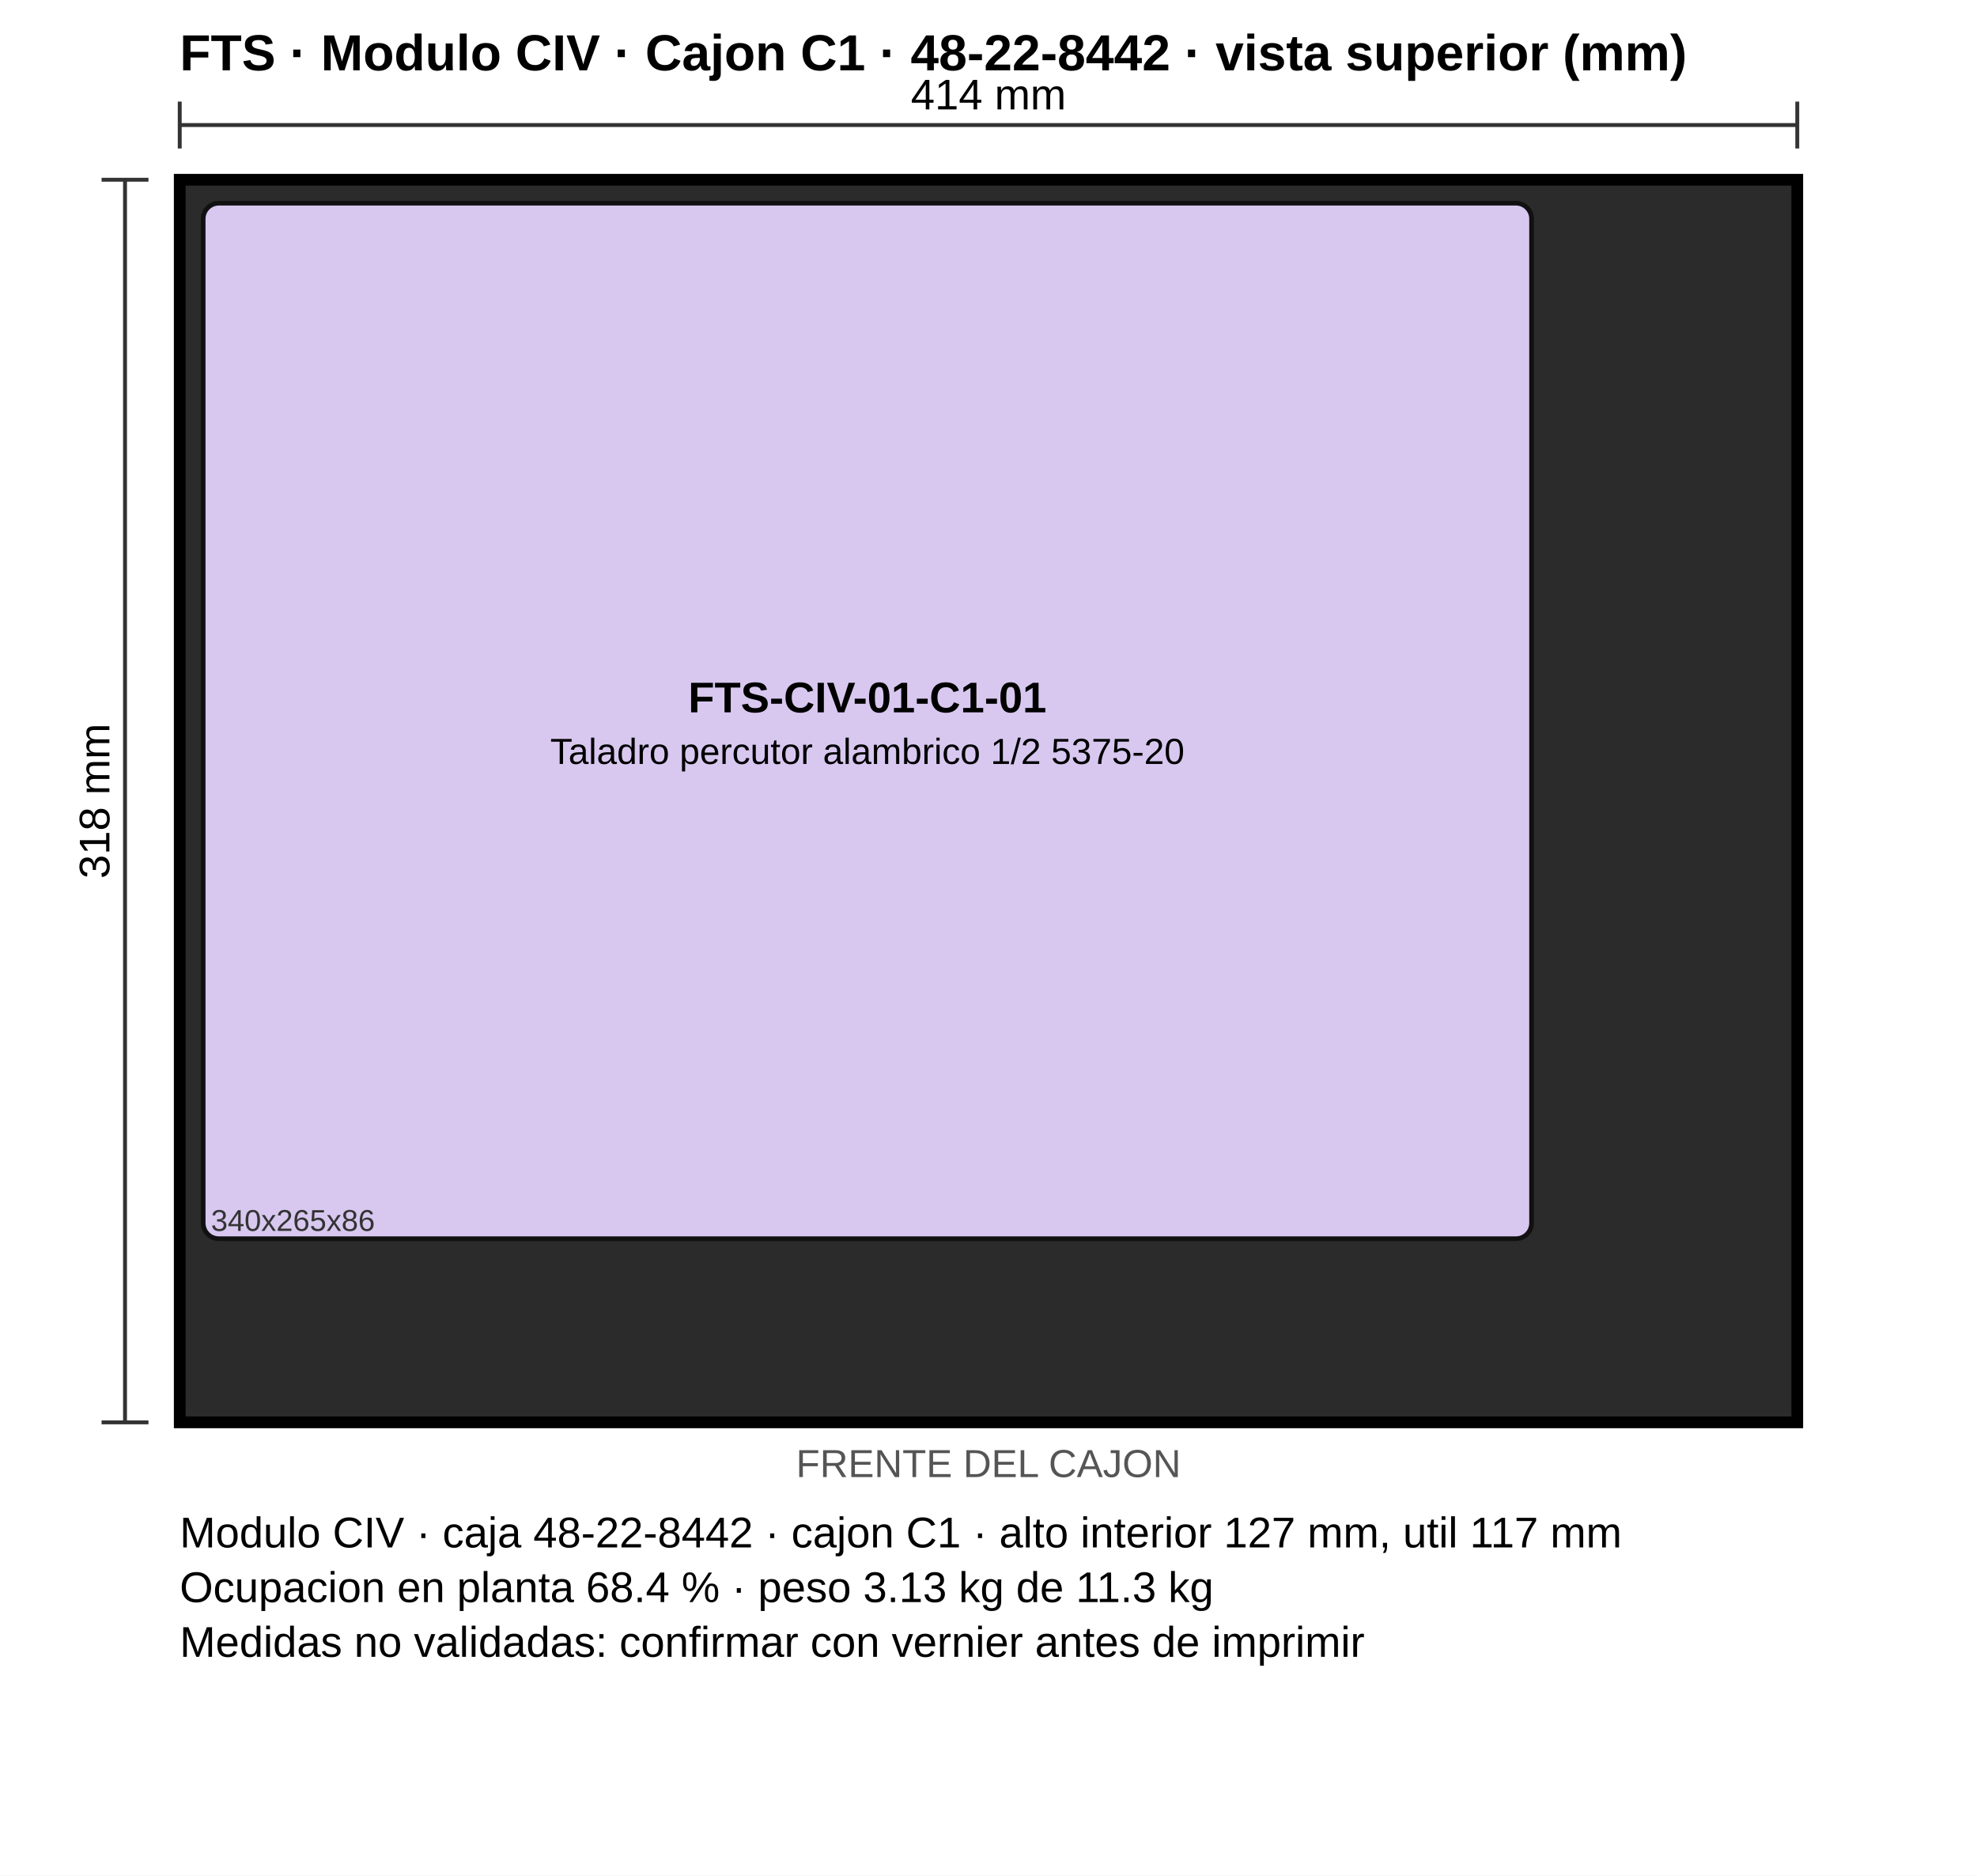
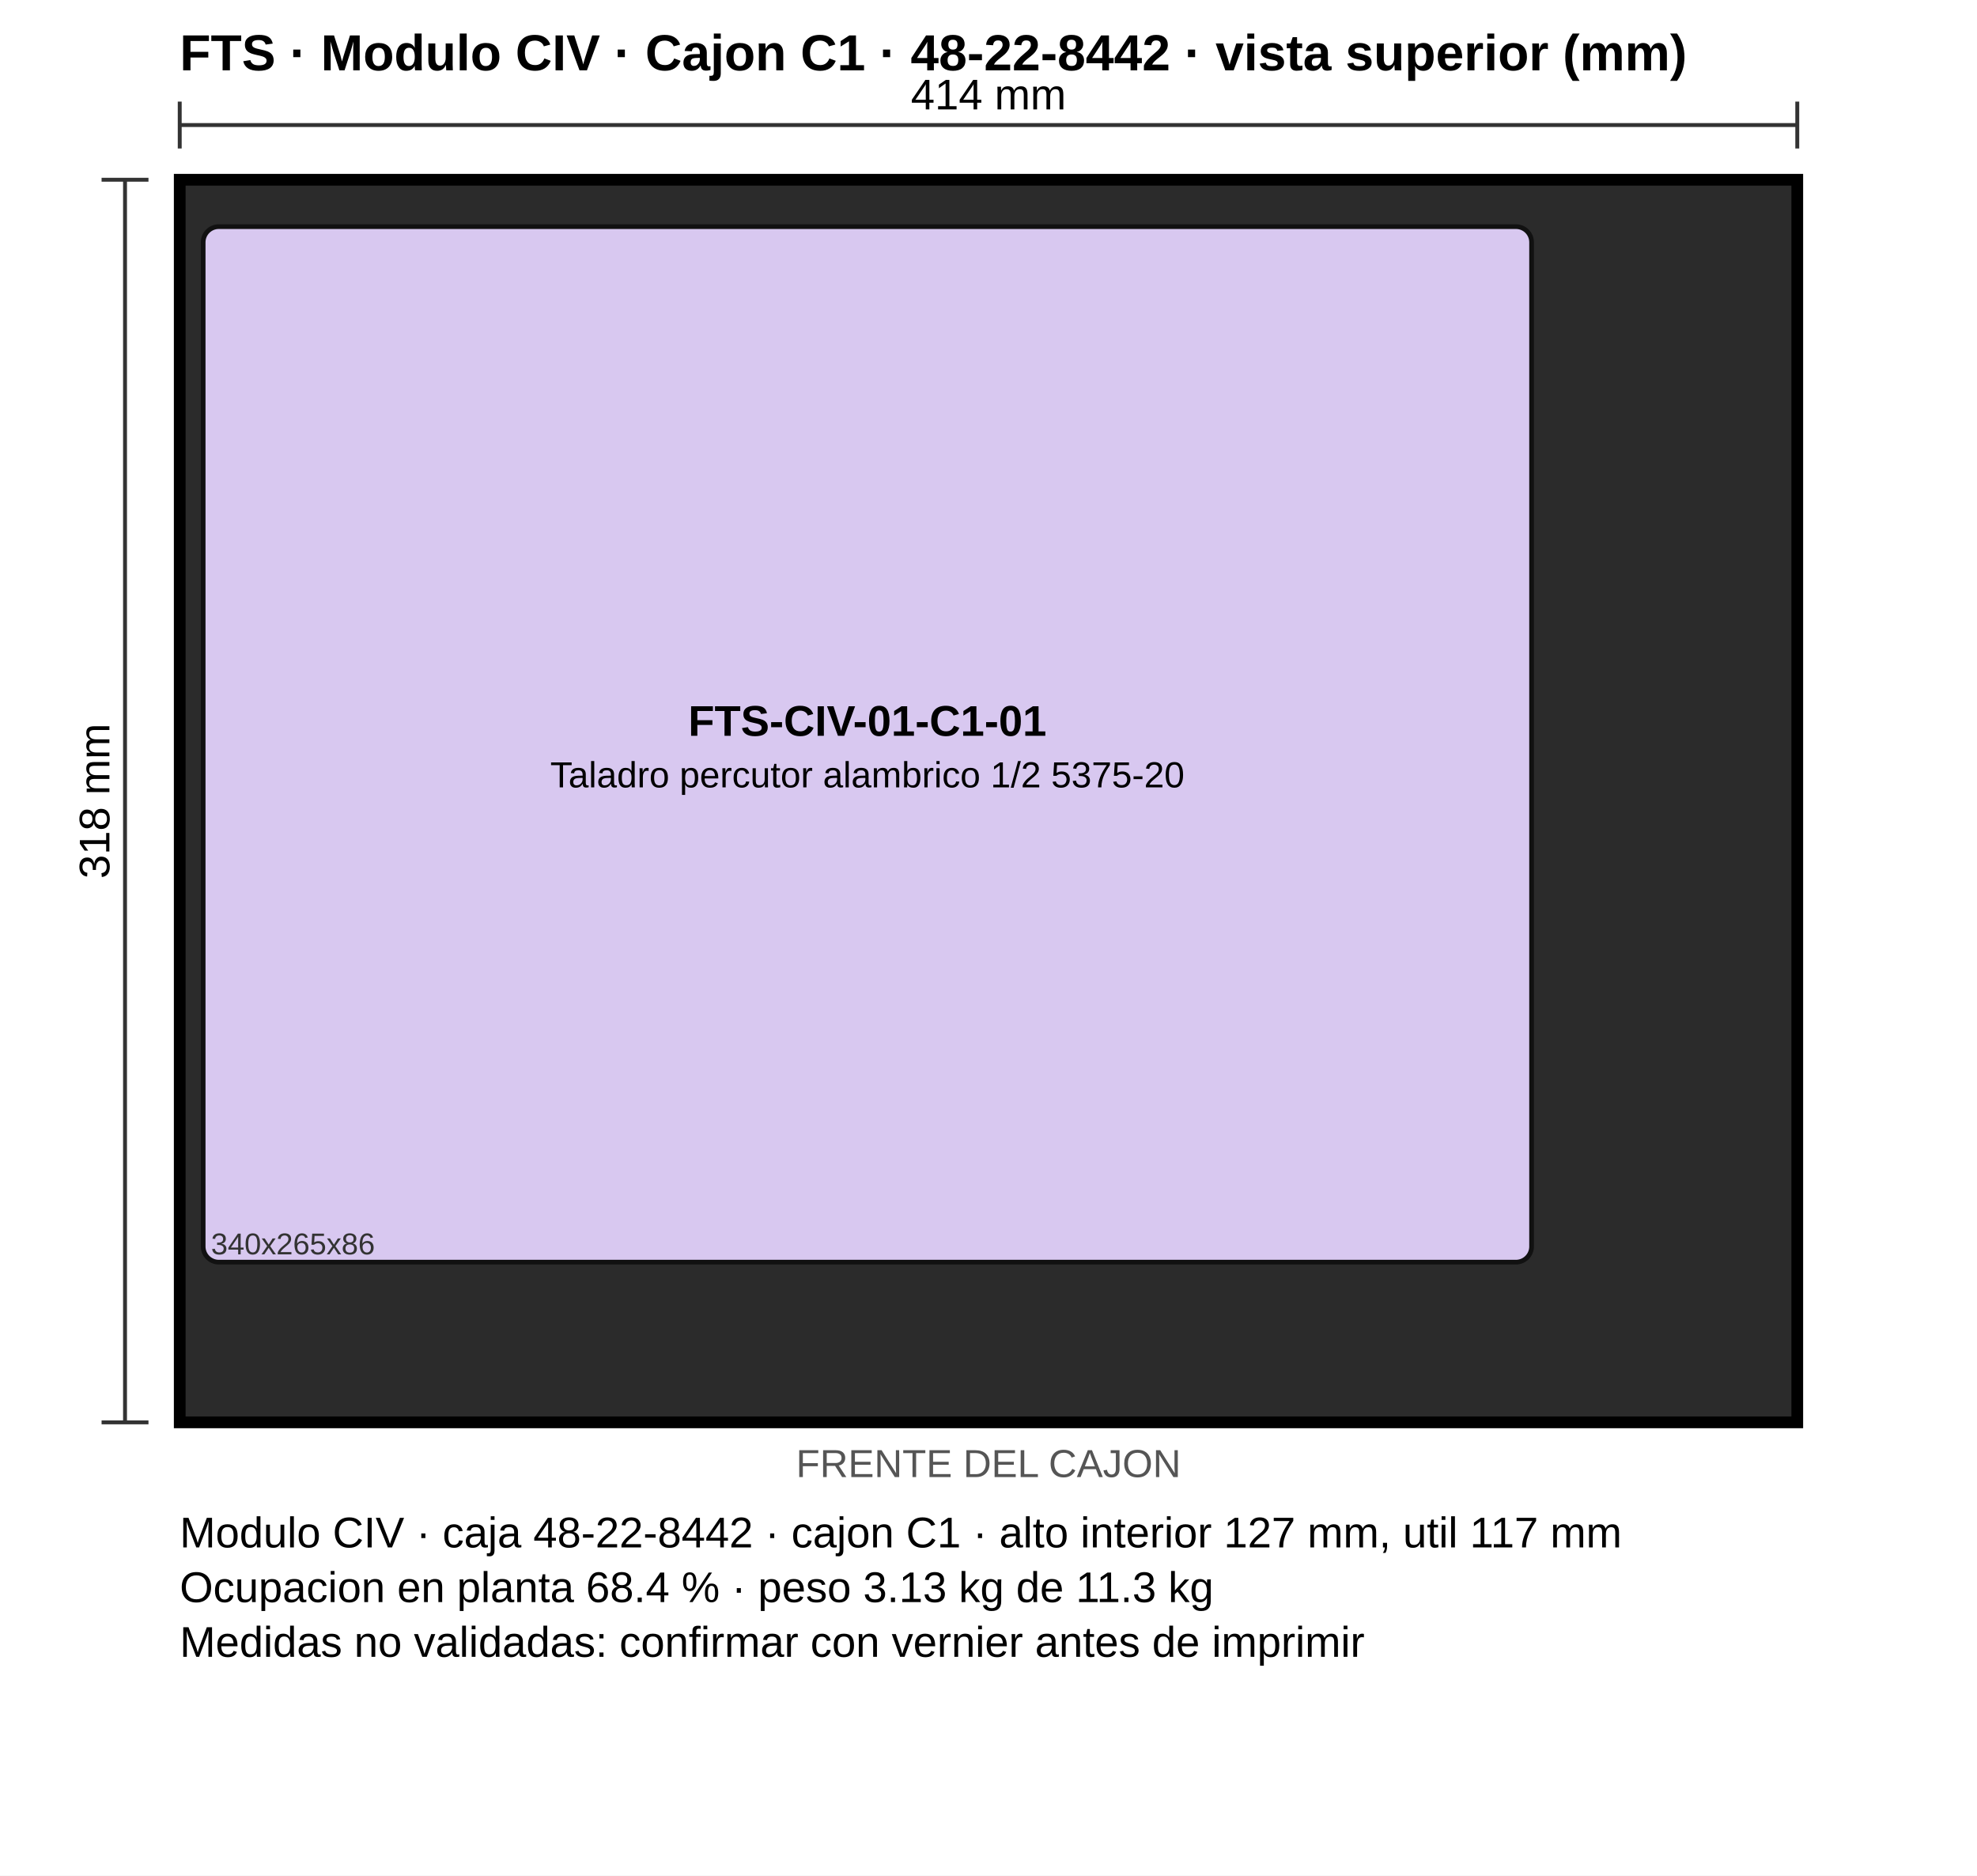
<svg xmlns="http://www.w3.org/2000/svg" viewBox="0 0 506 480" width="810" font-family="Arial, sans-serif">
  <rect x="0" y="0" width="506" height="480" fill="#ffffff" />
  <text x="46" y="18" font-size="13" font-weight="bold">FTS · Modulo CIV · Cajon C1 · 48-22-8442 · vista superior (mm)</text>
  <rect x="46" y="46" width="414" height="318" fill="#2b2b2b" stroke="#000" stroke-width="3" />
  <line x1="46" y1="32" x2="460" y2="32" stroke="#333" stroke-width="1" />
  <line x1="46" y1="26" x2="46" y2="38" stroke="#333" />
  <line x1="460" y1="26" x2="460" y2="38" stroke="#333" />
  <text x="253.0" y="28" font-size="11" text-anchor="middle">414 mm</text>
  <line x1="32" y1="46" x2="32" y2="364" stroke="#333" />
  <line x1="26" y1="46" x2="38" y2="46" stroke="#333" />
  <line x1="26" y1="364" x2="38" y2="364" stroke="#333" />
  <text x="28" y="205.0" font-size="11" text-anchor="middle" transform="rotate(-90 28 205.0)">318 mm</text>
  <text x="253.0" y="378" font-size="10" text-anchor="middle" fill="#555">FRENTE DEL CAJON</text>
-   <rect x="52" y="52" width="340" height="265" rx="4" fill="#D8C8F0" stroke="#111" stroke-width="1.2" />
-   <text x="222.0" y="182.3" font-size="11.0" text-anchor="middle" font-weight="bold">FTS-CIV-01-C1-01</text>
-   <text x="222.0" y="195.5" font-size="9.3" text-anchor="middle">Taladro percutor alambrico 1/2 5375-20</text>
-   <text x="54" y="315" font-size="7.7" fill="#333">340x265x86</text>
+   <rect x="52" y="58" width="340.0" height="265.0" rx="4" fill="#D8C8F0" stroke="#111" stroke-width="1.2" />
+   <text x="222.0" y="188.3" font-size="11.0" text-anchor="middle" font-weight="bold">FTS-CIV-01-C1-01</text>
+   <text x="222.0" y="201.5" font-size="9.3" text-anchor="middle">Taladro percutor alambrico 1/2 5375-20</text>
+   <text x="54" y="321.0" font-size="7.7" fill="#333">340x265x86</text>
  <text x="46" y="396" font-size="11" fill="#000">Modulo CIV · caja 48-22-8442 · cajon C1 · alto interior 127 mm, util 117 mm</text>
  <text x="46" y="410" font-size="11" fill="#000">Ocupacion en planta 68.4 % · peso 3.13 kg de 11.3 kg</text>
  <text x="46" y="424" font-size="11" fill="#000">Medidas no validadas: confirmar con vernier antes de imprimir</text>
</svg>
